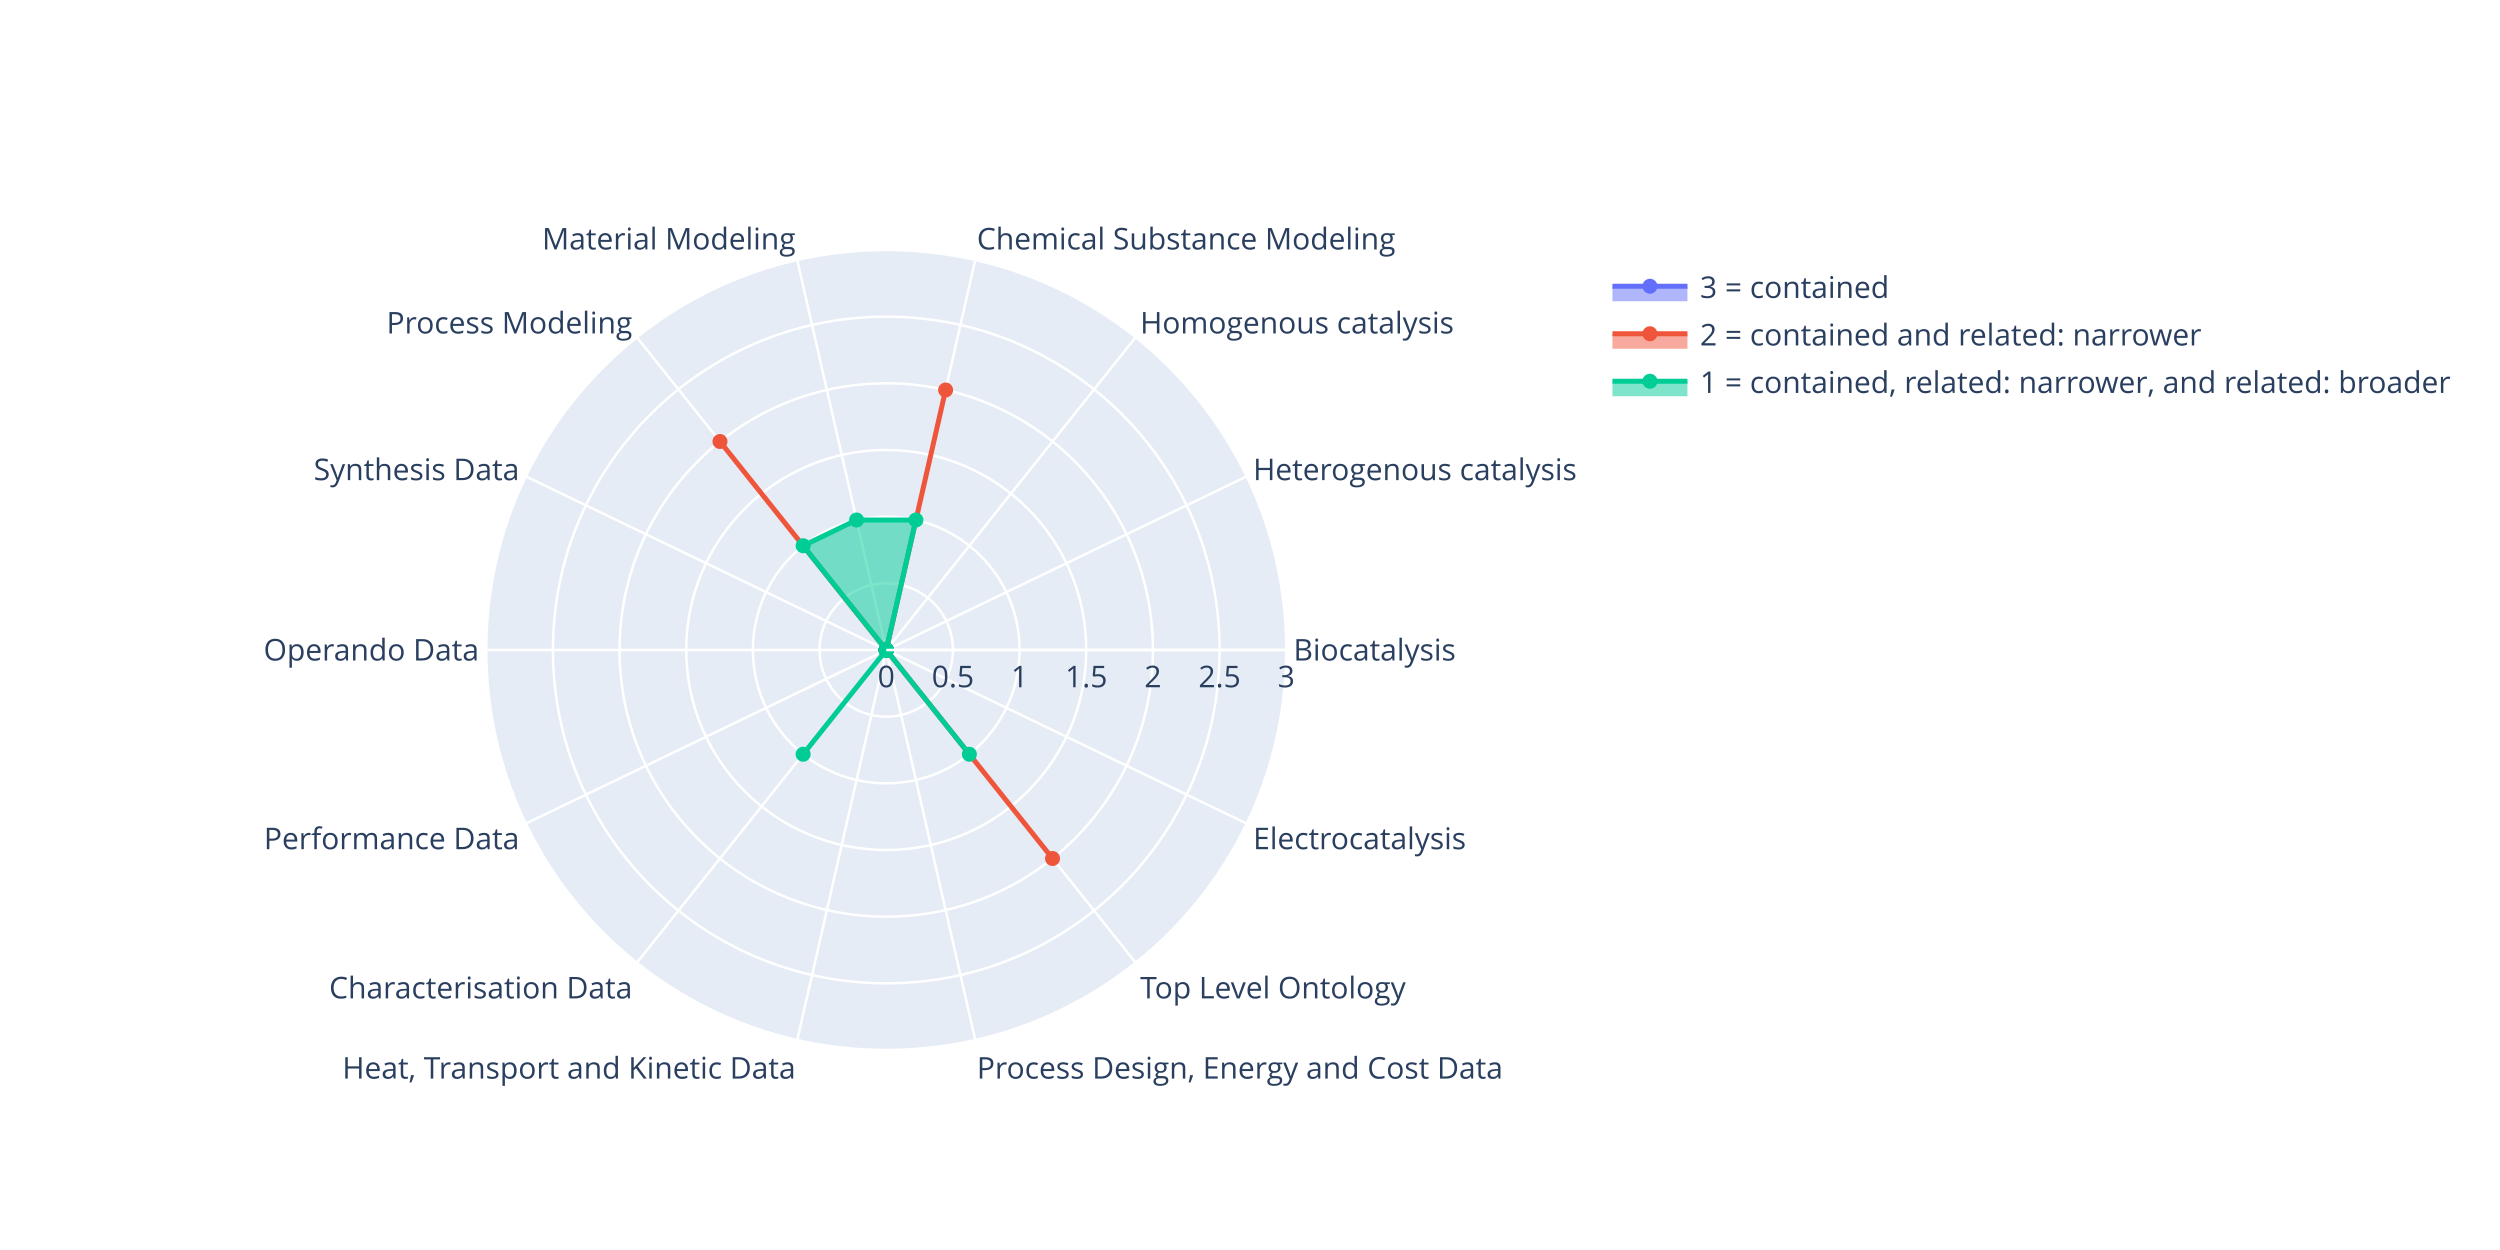
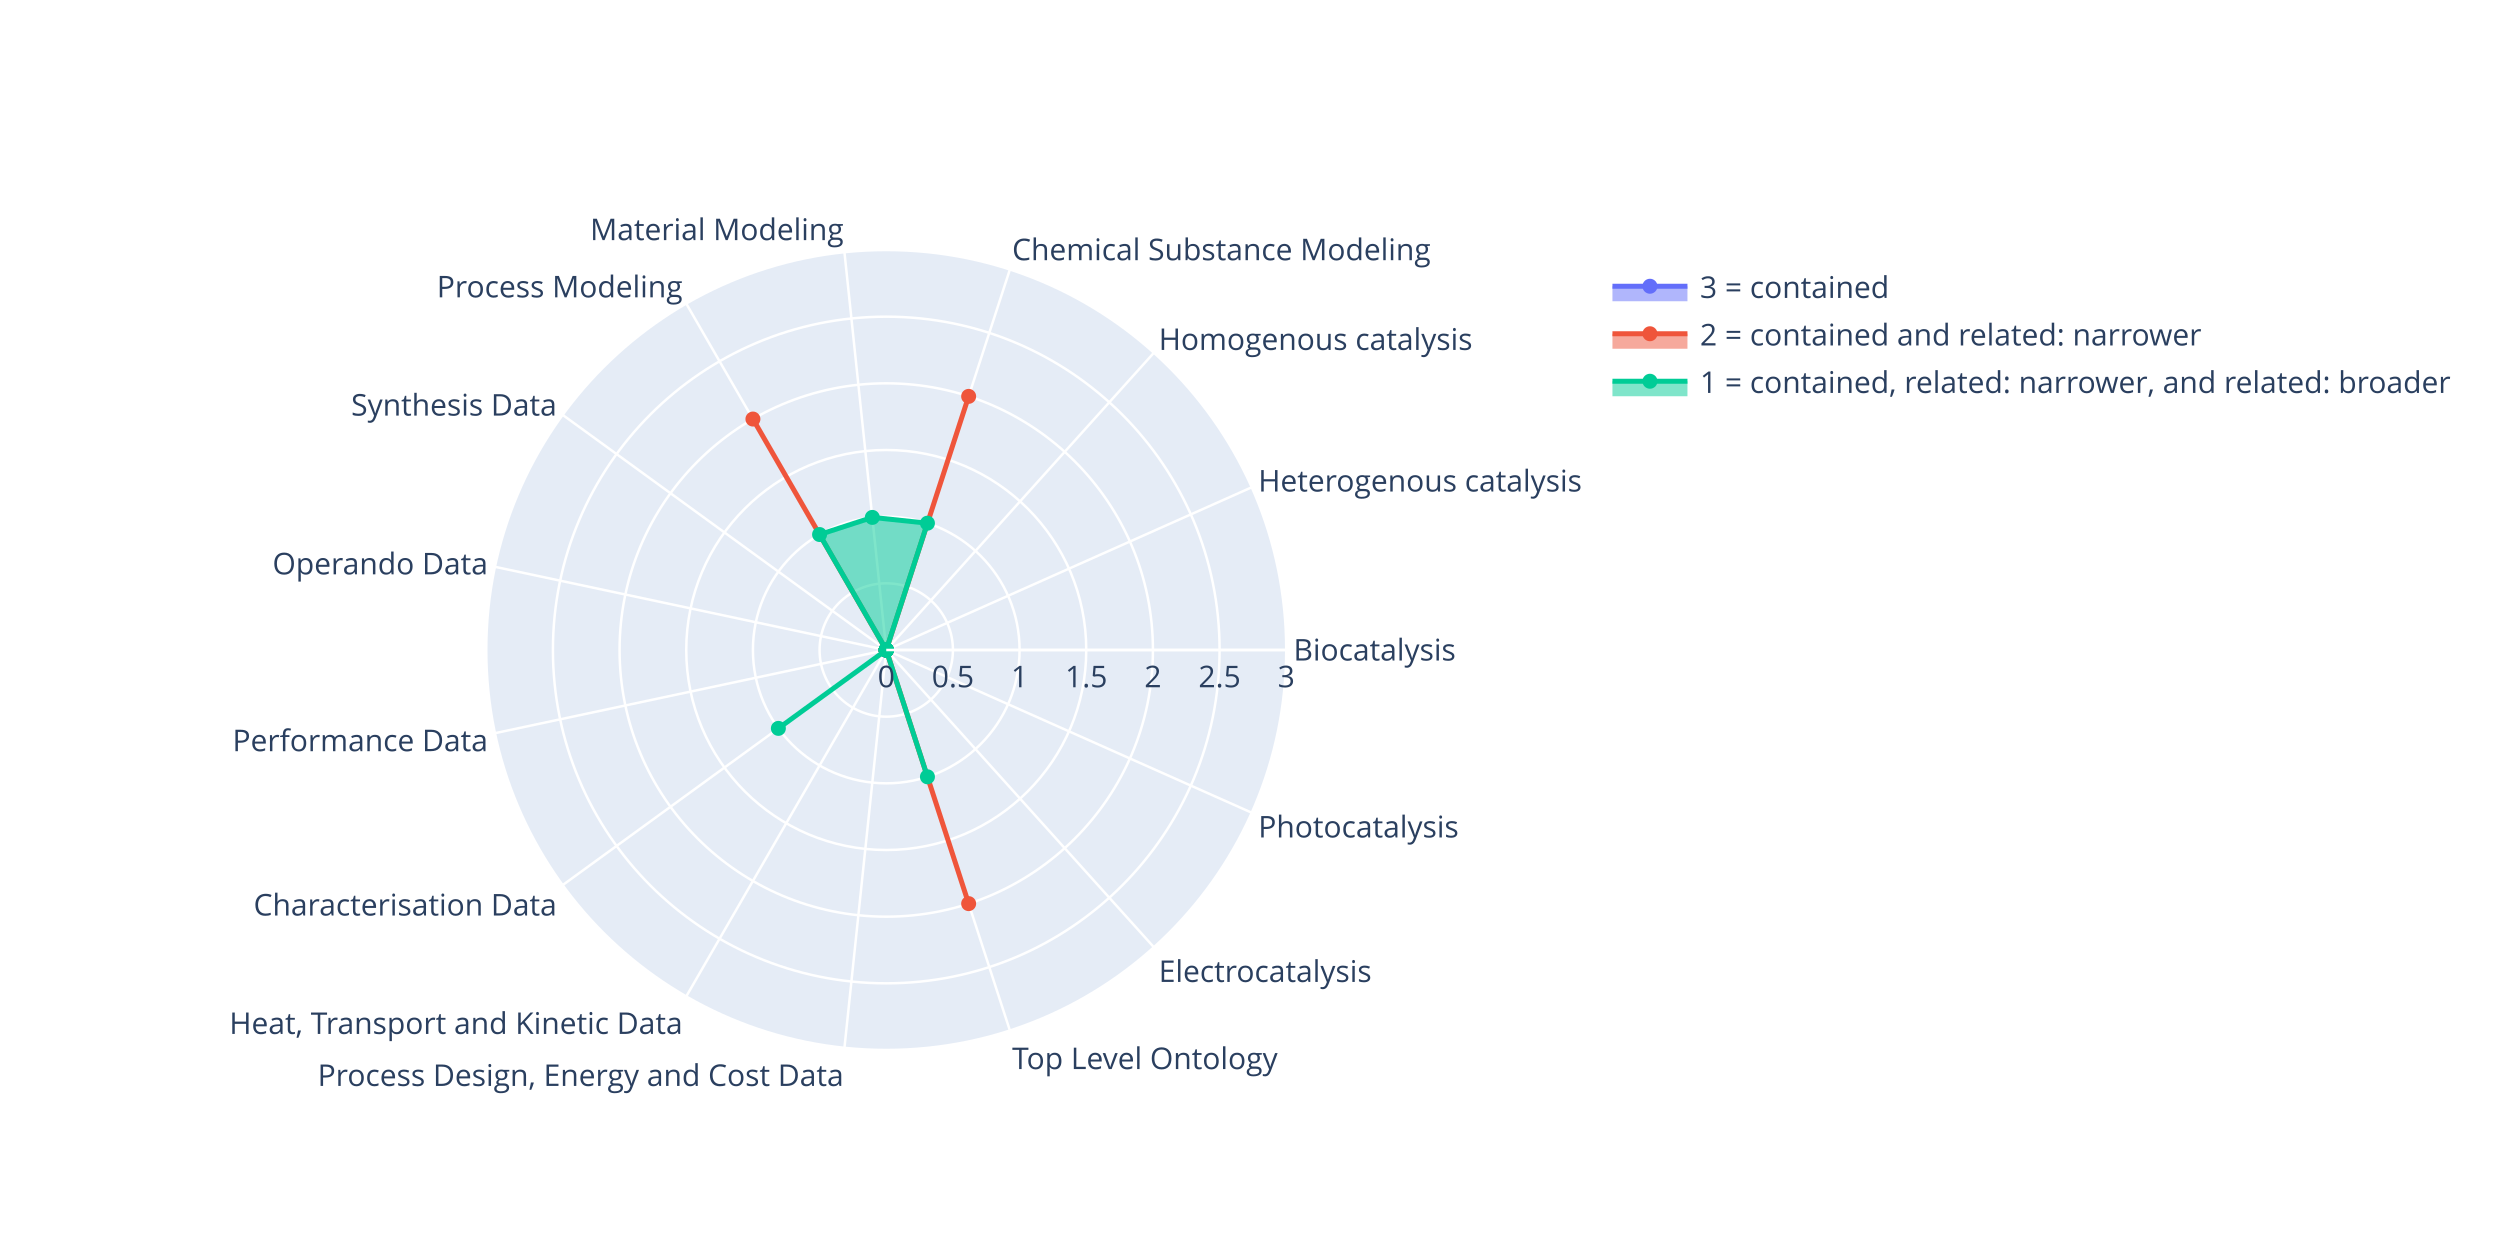
<svg xmlns="http://www.w3.org/2000/svg" class="main-svg" width="1000" height="500" style="" viewBox="0 0 1000 500">
  <rect x="0" y="0" width="1000" height="500" style="fill: rgb(255, 255, 255); fill-opacity: 1;" />
-   <defs id="defs-46e12d">
+   <defs id="defs-6c36d0">
    <g class="clips">
-       <clipPath id="clip46e12dpolar-for-traces">
+       <clipPath id="clip6c36d0polar-for-traces">
        <path d="M160,0A160,160 0,1,0 -160,-1.9594348786357652e-14A160,160 0,1,0 160,3.9188697572715304e-14Z" transform="translate(160,160)" />
      </clipPath>
    </g>
    <g class="gradients" />
    <g class="patterns" />
  </defs>
  <g class="bglayer" />
  <g class="layer-below">
    <g class="imagelayer" />
    <g class="shapelayer" />
  </g>
  <g class="cartesianlayer" />
  <g class="polarlayer">
    <g class="polar">
      <g class="polarsublayer draglayer" />
      <g class="polarsublayer plotbg">
        <path d="M160,0A160,160 0,1,0 -160,-1.9594348786357652e-14A160,160 0,1,0 160,3.9188697572715304e-14Z" transform="translate(354.5,260)" style="fill: rgb(229, 236, 246); fill-opacity: 1;" />
      </g>
      <g class="polarsublayer backplot">
        <g class="maplayer" />
      </g>
      <g class="polarsublayer angular-grid" style="fill: none;">
        <path class="angularaxisgrid" d="M354.5,260L514.5,260" style="stroke: rgb(255, 255, 255); stroke-opacity: 1; stroke-width: 1px;" />
-         <path class="angularaxisgrid" d="M354.5,260L498.655,190.579" style="stroke: rgb(255, 255, 255); stroke-opacity: 1; stroke-width: 1px;" />
-         <path class="angularaxisgrid" d="M354.5,260L454.258,134.907" style="stroke: rgb(255, 255, 255); stroke-opacity: 1; stroke-width: 1px;" />
-         <path class="angularaxisgrid" d="M354.5,260L390.103,104.012" style="stroke: rgb(255, 255, 255); stroke-opacity: 1; stroke-width: 1px;" />
-         <path class="angularaxisgrid" d="M354.5,260L318.897,104.012" style="stroke: rgb(255, 255, 255); stroke-opacity: 1; stroke-width: 1px;" />
-         <path class="angularaxisgrid" d="M354.5,260L254.742,134.907" style="stroke: rgb(255, 255, 255); stroke-opacity: 1; stroke-width: 1px;" />
-         <path class="angularaxisgrid" d="M354.5,260L210.345,190.579" style="stroke: rgb(255, 255, 255); stroke-opacity: 1; stroke-width: 1px;" />
-         <path class="angularaxisgrid" d="M354.5,260L194.5,260" style="stroke: rgb(255, 255, 255); stroke-opacity: 1; stroke-width: 1px;" />
-         <path class="angularaxisgrid" d="M354.5,260L210.345,329.421" style="stroke: rgb(255, 255, 255); stroke-opacity: 1; stroke-width: 1px;" />
-         <path class="angularaxisgrid" d="M354.5,260L254.742,385.093" style="stroke: rgb(255, 255, 255); stroke-opacity: 1; stroke-width: 1px;" />
-         <path class="angularaxisgrid" d="M354.5,260L318.897,415.988" style="stroke: rgb(255, 255, 255); stroke-opacity: 1; stroke-width: 1px;" />
-         <path class="angularaxisgrid" d="M354.5,260L390.103,415.988" style="stroke: rgb(255, 255, 255); stroke-opacity: 1; stroke-width: 1px;" />
-         <path class="angularaxisgrid" d="M354.5,260L454.258,385.093" style="stroke: rgb(255, 255, 255); stroke-opacity: 1; stroke-width: 1px;" />
-         <path class="angularaxisgrid" d="M354.5,260L498.655,329.421" style="stroke: rgb(255, 255, 255); stroke-opacity: 1; stroke-width: 1px;" />
+         <path class="angularaxisgrid" d="M354.5,260L500.667,194.922" style="stroke: rgb(255, 255, 255); stroke-opacity: 1; stroke-width: 1px;" />
+         <path class="angularaxisgrid" d="M354.5,260L461.561,141.097" style="stroke: rgb(255, 255, 255); stroke-opacity: 1; stroke-width: 1px;" />
+         <path class="angularaxisgrid" d="M354.5,260L403.943,107.831" style="stroke: rgb(255, 255, 255); stroke-opacity: 1; stroke-width: 1px;" />
+         <path class="angularaxisgrid" d="M354.5,260L337.775,100.876" style="stroke: rgb(255, 255, 255); stroke-opacity: 1; stroke-width: 1px;" />
+         <path class="angularaxisgrid" d="M354.5,260L274.5,121.436" style="stroke: rgb(255, 255, 255); stroke-opacity: 1; stroke-width: 1px;" />
+         <path class="angularaxisgrid" d="M354.5,260L225.057,165.954" style="stroke: rgb(255, 255, 255); stroke-opacity: 1; stroke-width: 1px;" />
+         <path class="angularaxisgrid" d="M354.5,260L197.996,226.734" style="stroke: rgb(255, 255, 255); stroke-opacity: 1; stroke-width: 1px;" />
+         <path class="angularaxisgrid" d="M354.5,260L197.996,293.266" style="stroke: rgb(255, 255, 255); stroke-opacity: 1; stroke-width: 1px;" />
+         <path class="angularaxisgrid" d="M354.5,260L225.057,354.046" style="stroke: rgb(255, 255, 255); stroke-opacity: 1; stroke-width: 1px;" />
+         <path class="angularaxisgrid" d="M354.5,260L274.5,398.564" style="stroke: rgb(255, 255, 255); stroke-opacity: 1; stroke-width: 1px;" />
+         <path class="angularaxisgrid" d="M354.5,260L337.775,419.124" style="stroke: rgb(255, 255, 255); stroke-opacity: 1; stroke-width: 1px;" />
+         <path class="angularaxisgrid" d="M354.5,260L403.943,412.169" style="stroke: rgb(255, 255, 255); stroke-opacity: 1; stroke-width: 1px;" />
+         <path class="angularaxisgrid" d="M354.5,260L461.561,378.903" style="stroke: rgb(255, 255, 255); stroke-opacity: 1; stroke-width: 1px;" />
+         <path class="angularaxisgrid" d="M354.5,260L500.667,325.078" style="stroke: rgb(255, 255, 255); stroke-opacity: 1; stroke-width: 1px;" />
      </g>
      <g class="polarsublayer radial-grid" transform="translate(354.5,260)" style="fill: none;">
        <path class="xgrid" d="M26.67,0A26.67,26.67 0,1,0 -26.67,-3.2661330133259913e-15A26.67,26.67 0,1,0 26.67,6.532266026651983e-15Z" style="stroke: rgb(255, 255, 255); stroke-opacity: 1; stroke-width: 1px;" />
        <path class="xgrid" d="M53.33,0A53.33,53.33 0,1,0 -53.33,-6.531041379852834e-15A53.33,53.33 0,1,0 53.33,1.3062082759705669e-14Z" style="stroke: rgb(255, 255, 255); stroke-opacity: 1; stroke-width: 1px;" />
        <path class="xgrid" d="M80,0A80,80 0,1,0 -80,-9.797174393178826e-15A80,80 0,1,0 80,1.9594348786357652e-14Z" style="stroke: rgb(255, 255, 255); stroke-opacity: 1; stroke-width: 1px;" />
        <path class="xgrid" d="M106.67,0A106.67,106.67 0,1,0 -106.67,-1.3063307406504817e-14A106.67,106.67 0,1,0 106.67,2.6126614813009634e-14Z" style="stroke: rgb(255, 255, 255); stroke-opacity: 1; stroke-width: 1px;" />
        <path class="xgrid" d="M133.33,0A133.33,133.33 0,1,0 -133.33,-1.632821577303166e-14A133.33,133.33 0,1,0 133.33,3.265643154606332e-14Z" style="stroke: rgb(255, 255, 255); stroke-opacity: 1; stroke-width: 1px;" />
      </g>
      <g class="polarsublayer frontplot" transform="translate(194.5,100)">
        <g class="barlayer" />
        <g class="scatterlayer">
-           <g class="trace scatter trace4ecc59" style="stroke-miterlimit: 2; opacity: 1;">
-             <g class="fills" clip-path="url(#clip46e12dpolar-for-traces)">
+           <g class="trace scatter traceb55112" style="stroke-miterlimit: 2; opacity: 1;">
+             <g class="fills" clip-path="url(#clip6c36d0polar-for-traces)">
              <g>
-                 <path class="js-fill" d="M160,160L160,160L160,160L160,160L160,160L160,160L160,160L160,160L160,160L160,160L160,160L160,160L160,160L160,160L160,160Z" style="fill: rgb(99, 110, 250); fill-opacity: 0.5; stroke-width: 0;" />
+                 <path class="js-fill" d="M160,160L160,160L160,160L160,160L160,160L160,160L160,160L160,160L160,160L160,160L160,160L160,160L160,160L160,160L160,160L160,160Z" style="fill: rgb(99, 110, 250); fill-opacity: 0.5; stroke-width: 0;" />
              </g>
            </g>
            <g class="errorbars" />
            <g class="lines">
-               <path class="js-line" d="M160,160L160,160L160,160L160,160L160,160L160,160L160,160L160,160L160,160L160,160L160,160L160,160L160,160L160,160L160,160" clip-path="url(#clip46e12dpolar-for-traces)" style="vector-effect: non-scaling-stroke; fill: none; stroke: rgb(99, 110, 250); stroke-opacity: 1; stroke-width: 2px; opacity: 1;" />
+               <path class="js-line" d="M160,160L160,160L160,160L160,160L160,160L160,160L160,160L160,160L160,160L160,160L160,160L160,160L160,160L160,160L160,160L160,160" clip-path="url(#clip6c36d0polar-for-traces)" style="vector-effect: non-scaling-stroke; fill: none; stroke: rgb(99, 110, 250); stroke-opacity: 1; stroke-width: 2px; opacity: 1;" />
            </g>
            <g class="points">
              <path class="point" transform="translate(160,160)" d="M3,0A3,3 0 1,1 0,-3A3,3 0 0,1 3,0Z" style="opacity: 1; stroke-width: 0px; fill: rgb(99, 110, 250); fill-opacity: 1;" />
              <path class="point" transform="translate(160,160)" d="M3,0A3,3 0 1,1 0,-3A3,3 0 0,1 3,0Z" style="opacity: 1; stroke-width: 0px; fill: rgb(99, 110, 250); fill-opacity: 1;" />
              <path class="point" transform="translate(160,160)" d="M3,0A3,3 0 1,1 0,-3A3,3 0 0,1 3,0Z" style="opacity: 1; stroke-width: 0px; fill: rgb(99, 110, 250); fill-opacity: 1;" />
              <path class="point" transform="translate(160,160)" d="M3,0A3,3 0 1,1 0,-3A3,3 0 0,1 3,0Z" style="opacity: 1; stroke-width: 0px; fill: rgb(99, 110, 250); fill-opacity: 1;" />
              <path class="point" transform="translate(160,160)" d="M3,0A3,3 0 1,1 0,-3A3,3 0 0,1 3,0Z" style="opacity: 1; stroke-width: 0px; fill: rgb(99, 110, 250); fill-opacity: 1;" />
              <path class="point" transform="translate(160,160)" d="M3,0A3,3 0 1,1 0,-3A3,3 0 0,1 3,0Z" style="opacity: 1; stroke-width: 0px; fill: rgb(99, 110, 250); fill-opacity: 1;" />
              <path class="point" transform="translate(160,160)" d="M3,0A3,3 0 1,1 0,-3A3,3 0 0,1 3,0Z" style="opacity: 1; stroke-width: 0px; fill: rgb(99, 110, 250); fill-opacity: 1;" />
              <path class="point" transform="translate(160,160)" d="M3,0A3,3 0 1,1 0,-3A3,3 0 0,1 3,0Z" style="opacity: 1; stroke-width: 0px; fill: rgb(99, 110, 250); fill-opacity: 1;" />
              <path class="point" transform="translate(160,160)" d="M3,0A3,3 0 1,1 0,-3A3,3 0 0,1 3,0Z" style="opacity: 1; stroke-width: 0px; fill: rgb(99, 110, 250); fill-opacity: 1;" />
              <path class="point" transform="translate(160,160)" d="M3,0A3,3 0 1,1 0,-3A3,3 0 0,1 3,0Z" style="opacity: 1; stroke-width: 0px; fill: rgb(99, 110, 250); fill-opacity: 1;" />
              <path class="point" transform="translate(160,160)" d="M3,0A3,3 0 1,1 0,-3A3,3 0 0,1 3,0Z" style="opacity: 1; stroke-width: 0px; fill: rgb(99, 110, 250); fill-opacity: 1;" />
              <path class="point" transform="translate(160,160)" d="M3,0A3,3 0 1,1 0,-3A3,3 0 0,1 3,0Z" style="opacity: 1; stroke-width: 0px; fill: rgb(99, 110, 250); fill-opacity: 1;" />
              <path class="point" transform="translate(160,160)" d="M3,0A3,3 0 1,1 0,-3A3,3 0 0,1 3,0Z" style="opacity: 1; stroke-width: 0px; fill: rgb(99, 110, 250); fill-opacity: 1;" />
              <path class="point" transform="translate(160,160)" d="M3,0A3,3 0 1,1 0,-3A3,3 0 0,1 3,0Z" style="opacity: 1; stroke-width: 0px; fill: rgb(99, 110, 250); fill-opacity: 1;" />
              <path class="point" transform="translate(160,160)" d="M3,0A3,3 0 1,1 0,-3A3,3 0 0,1 3,0Z" style="opacity: 1; stroke-width: 0px; fill: rgb(99, 110, 250); fill-opacity: 1;" />
+               <path class="point" transform="translate(160,160)" d="M3,0A3,3 0 1,1 0,-3A3,3 0 0,1 3,0Z" style="opacity: 1; stroke-width: 0px; fill: rgb(99, 110, 250); fill-opacity: 1;" />
            </g>
            <g class="text" />
          </g>
-           <g class="trace scatter trace475027" style="stroke-miterlimit: 2; opacity: 1;">
-             <g class="fills" clip-path="url(#clip46e12dpolar-for-traces)">
+           <g class="trace scatter trace71465b" style="stroke-miterlimit: 2; opacity: 1;">
+             <g class="fills" clip-path="url(#clip6c36d0polar-for-traces)">
              <g>
-                 <path class="js-fill" d="M160,160L160,160L160,160L183.74,56.01L160,160L93.49,76.6L160,160L160,160L160,160L160,160L160,160L160,160L226.51,243.4L160,160L160,160Z" style="fill: rgb(239, 85, 59); fill-opacity: 0.5; stroke-width: 0;" />
+                 <path class="js-fill" d="M160,160L160,160L160,160L192.96,58.55L160,160L106.67,67.62L160,160L160,160L160,160L160,160L160,160L160,160L192.96,261.45L160,160L160,160L160,160Z" style="fill: rgb(239, 85, 59); fill-opacity: 0.5; stroke-width: 0;" />
              </g>
            </g>
            <g class="errorbars" />
            <g class="lines">
-               <path class="js-line" d="M160,160L160,160L160,160L183.74,56.01L160,160L93.49,76.6L160,160L160,160L160,160L160,160L160,160L160,160L226.51,243.4L160,160L160,160" clip-path="url(#clip46e12dpolar-for-traces)" style="vector-effect: non-scaling-stroke; fill: none; stroke: rgb(239, 85, 59); stroke-opacity: 1; stroke-width: 2px; opacity: 1;" />
+               <path class="js-line" d="M160,160L160,160L160,160L192.96,58.55L160,160L106.67,67.62L160,160L160,160L160,160L160,160L160,160L160,160L192.96,261.45L160,160L160,160L160,160" clip-path="url(#clip6c36d0polar-for-traces)" style="vector-effect: non-scaling-stroke; fill: none; stroke: rgb(239, 85, 59); stroke-opacity: 1; stroke-width: 2px; opacity: 1;" />
            </g>
            <g class="points">
              <path class="point" transform="translate(160,160)" d="M3,0A3,3 0 1,1 0,-3A3,3 0 0,1 3,0Z" style="opacity: 1; stroke-width: 0px; fill: rgb(239, 85, 59); fill-opacity: 1;" />
              <path class="point" transform="translate(160,160)" d="M3,0A3,3 0 1,1 0,-3A3,3 0 0,1 3,0Z" style="opacity: 1; stroke-width: 0px; fill: rgb(239, 85, 59); fill-opacity: 1;" />
              <path class="point" transform="translate(160,160)" d="M3,0A3,3 0 1,1 0,-3A3,3 0 0,1 3,0Z" style="opacity: 1; stroke-width: 0px; fill: rgb(239, 85, 59); fill-opacity: 1;" />
-               <path class="point" transform="translate(183.74,56.01)" d="M3,0A3,3 0 1,1 0,-3A3,3 0 0,1 3,0Z" style="opacity: 1; stroke-width: 0px; fill: rgb(239, 85, 59); fill-opacity: 1;" />
-               <path class="point" transform="translate(160,160)" d="M3,0A3,3 0 1,1 0,-3A3,3 0 0,1 3,0Z" style="opacity: 1; stroke-width: 0px; fill: rgb(239, 85, 59); fill-opacity: 1;" />
-               <path class="point" transform="translate(93.49,76.6)" d="M3,0A3,3 0 1,1 0,-3A3,3 0 0,1 3,0Z" style="opacity: 1; stroke-width: 0px; fill: rgb(239, 85, 59); fill-opacity: 1;" />
-               <path class="point" transform="translate(160,160)" d="M3,0A3,3 0 1,1 0,-3A3,3 0 0,1 3,0Z" style="opacity: 1; stroke-width: 0px; fill: rgb(239, 85, 59); fill-opacity: 1;" />
-               <path class="point" transform="translate(160,160)" d="M3,0A3,3 0 1,1 0,-3A3,3 0 0,1 3,0Z" style="opacity: 1; stroke-width: 0px; fill: rgb(239, 85, 59); fill-opacity: 1;" />
-               <path class="point" transform="translate(160,160)" d="M3,0A3,3 0 1,1 0,-3A3,3 0 0,1 3,0Z" style="opacity: 1; stroke-width: 0px; fill: rgb(239, 85, 59); fill-opacity: 1;" />
-               <path class="point" transform="translate(160,160)" d="M3,0A3,3 0 1,1 0,-3A3,3 0 0,1 3,0Z" style="opacity: 1; stroke-width: 0px; fill: rgb(239, 85, 59); fill-opacity: 1;" />
-               <path class="point" transform="translate(160,160)" d="M3,0A3,3 0 1,1 0,-3A3,3 0 0,1 3,0Z" style="opacity: 1; stroke-width: 0px; fill: rgb(239, 85, 59); fill-opacity: 1;" />
-               <path class="point" transform="translate(160,160)" d="M3,0A3,3 0 1,1 0,-3A3,3 0 0,1 3,0Z" style="opacity: 1; stroke-width: 0px; fill: rgb(239, 85, 59); fill-opacity: 1;" />
-               <path class="point" transform="translate(226.51,243.4)" d="M3,0A3,3 0 1,1 0,-3A3,3 0 0,1 3,0Z" style="opacity: 1; stroke-width: 0px; fill: rgb(239, 85, 59); fill-opacity: 1;" />
+               <path class="point" transform="translate(192.96,58.55)" d="M3,0A3,3 0 1,1 0,-3A3,3 0 0,1 3,0Z" style="opacity: 1; stroke-width: 0px; fill: rgb(239, 85, 59); fill-opacity: 1;" />
+               <path class="point" transform="translate(160,160)" d="M3,0A3,3 0 1,1 0,-3A3,3 0 0,1 3,0Z" style="opacity: 1; stroke-width: 0px; fill: rgb(239, 85, 59); fill-opacity: 1;" />
+               <path class="point" transform="translate(106.67,67.62)" d="M3,0A3,3 0 1,1 0,-3A3,3 0 0,1 3,0Z" style="opacity: 1; stroke-width: 0px; fill: rgb(239, 85, 59); fill-opacity: 1;" />
+               <path class="point" transform="translate(160,160)" d="M3,0A3,3 0 1,1 0,-3A3,3 0 0,1 3,0Z" style="opacity: 1; stroke-width: 0px; fill: rgb(239, 85, 59); fill-opacity: 1;" />
+               <path class="point" transform="translate(160,160)" d="M3,0A3,3 0 1,1 0,-3A3,3 0 0,1 3,0Z" style="opacity: 1; stroke-width: 0px; fill: rgb(239, 85, 59); fill-opacity: 1;" />
+               <path class="point" transform="translate(160,160)" d="M3,0A3,3 0 1,1 0,-3A3,3 0 0,1 3,0Z" style="opacity: 1; stroke-width: 0px; fill: rgb(239, 85, 59); fill-opacity: 1;" />
+               <path class="point" transform="translate(160,160)" d="M3,0A3,3 0 1,1 0,-3A3,3 0 0,1 3,0Z" style="opacity: 1; stroke-width: 0px; fill: rgb(239, 85, 59); fill-opacity: 1;" />
+               <path class="point" transform="translate(160,160)" d="M3,0A3,3 0 1,1 0,-3A3,3 0 0,1 3,0Z" style="opacity: 1; stroke-width: 0px; fill: rgb(239, 85, 59); fill-opacity: 1;" />
+               <path class="point" transform="translate(160,160)" d="M3,0A3,3 0 1,1 0,-3A3,3 0 0,1 3,0Z" style="opacity: 1; stroke-width: 0px; fill: rgb(239, 85, 59); fill-opacity: 1;" />
+               <path class="point" transform="translate(192.96,261.45)" d="M3,0A3,3 0 1,1 0,-3A3,3 0 0,1 3,0Z" style="opacity: 1; stroke-width: 0px; fill: rgb(239, 85, 59); fill-opacity: 1;" />
+               <path class="point" transform="translate(160,160)" d="M3,0A3,3 0 1,1 0,-3A3,3 0 0,1 3,0Z" style="opacity: 1; stroke-width: 0px; fill: rgb(239, 85, 59); fill-opacity: 1;" />
              <path class="point" transform="translate(160,160)" d="M3,0A3,3 0 1,1 0,-3A3,3 0 0,1 3,0Z" style="opacity: 1; stroke-width: 0px; fill: rgb(239, 85, 59); fill-opacity: 1;" />
              <path class="point" transform="translate(160,160)" d="M3,0A3,3 0 1,1 0,-3A3,3 0 0,1 3,0Z" style="opacity: 1; stroke-width: 0px; fill: rgb(239, 85, 59); fill-opacity: 1;" />
            </g>
            <g class="text" />
          </g>
-           <g class="trace scatter tracee81dba" style="stroke-miterlimit: 2; opacity: 1;">
-             <g class="fills" clip-path="url(#clip46e12dpolar-for-traces)">
+           <g class="trace scatter traceece9a6" style="stroke-miterlimit: 2; opacity: 1;">
+             <g class="fills" clip-path="url(#clip6c36d0polar-for-traces)">
              <g>
-                 <path class="js-fill" d="M160,160L160,160L160,160L171.87,108L148.13,108L126.75,118.3L160,160L160,160L160,160L126.75,201.7L160,160L160,160L193.25,201.7L160,160L160,160Z" style="fill: rgb(0, 204, 150); fill-opacity: 0.5; stroke-width: 0;" />
+                 <path class="js-fill" d="M160,160L160,160L160,160L176.48,109.28L154.43,106.96L133.33,113.81L160,160L160,160L160,160L116.85,191.35L160,160L160,160L176.48,210.72L160,160L160,160L160,160Z" style="fill: rgb(0, 204, 150); fill-opacity: 0.5; stroke-width: 0;" />
              </g>
            </g>
            <g class="errorbars" />
            <g class="lines">
-               <path class="js-line" d="M160,160L160,160L160,160L171.87,108L148.13,108L126.75,118.3L160,160L160,160L160,160L126.75,201.7L160,160L160,160L193.25,201.7L160,160L160,160" clip-path="url(#clip46e12dpolar-for-traces)" style="vector-effect: non-scaling-stroke; fill: none; stroke: rgb(0, 204, 150); stroke-opacity: 1; stroke-width: 2px; opacity: 1;" />
+               <path class="js-line" d="M160,160L160,160L160,160L176.48,109.28L154.43,106.96L133.33,113.81L160,160L160,160L160,160L116.85,191.35L160,160L160,160L176.48,210.72L160,160L160,160L160,160" clip-path="url(#clip6c36d0polar-for-traces)" style="vector-effect: non-scaling-stroke; fill: none; stroke: rgb(0, 204, 150); stroke-opacity: 1; stroke-width: 2px; opacity: 1;" />
            </g>
            <g class="points">
              <path class="point" transform="translate(160,160)" d="M3,0A3,3 0 1,1 0,-3A3,3 0 0,1 3,0Z" style="opacity: 1; stroke-width: 0px; fill: rgb(0, 204, 150); fill-opacity: 1;" />
              <path class="point" transform="translate(160,160)" d="M3,0A3,3 0 1,1 0,-3A3,3 0 0,1 3,0Z" style="opacity: 1; stroke-width: 0px; fill: rgb(0, 204, 150); fill-opacity: 1;" />
              <path class="point" transform="translate(160,160)" d="M3,0A3,3 0 1,1 0,-3A3,3 0 0,1 3,0Z" style="opacity: 1; stroke-width: 0px; fill: rgb(0, 204, 150); fill-opacity: 1;" />
-               <path class="point" transform="translate(171.87,108)" d="M3,0A3,3 0 1,1 0,-3A3,3 0 0,1 3,0Z" style="opacity: 1; stroke-width: 0px; fill: rgb(0, 204, 150); fill-opacity: 1;" />
-               <path class="point" transform="translate(148.13,108)" d="M3,0A3,3 0 1,1 0,-3A3,3 0 0,1 3,0Z" style="opacity: 1; stroke-width: 0px; fill: rgb(0, 204, 150); fill-opacity: 1;" />
-               <path class="point" transform="translate(126.75,118.3)" d="M3,0A3,3 0 1,1 0,-3A3,3 0 0,1 3,0Z" style="opacity: 1; stroke-width: 0px; fill: rgb(0, 204, 150); fill-opacity: 1;" />
-               <path class="point" transform="translate(160,160)" d="M3,0A3,3 0 1,1 0,-3A3,3 0 0,1 3,0Z" style="opacity: 1; stroke-width: 0px; fill: rgb(0, 204, 150); fill-opacity: 1;" />
-               <path class="point" transform="translate(160,160)" d="M3,0A3,3 0 1,1 0,-3A3,3 0 0,1 3,0Z" style="opacity: 1; stroke-width: 0px; fill: rgb(0, 204, 150); fill-opacity: 1;" />
-               <path class="point" transform="translate(160,160)" d="M3,0A3,3 0 1,1 0,-3A3,3 0 0,1 3,0Z" style="opacity: 1; stroke-width: 0px; fill: rgb(0, 204, 150); fill-opacity: 1;" />
-               <path class="point" transform="translate(126.75,201.7)" d="M3,0A3,3 0 1,1 0,-3A3,3 0 0,1 3,0Z" style="opacity: 1; stroke-width: 0px; fill: rgb(0, 204, 150); fill-opacity: 1;" />
-               <path class="point" transform="translate(160,160)" d="M3,0A3,3 0 1,1 0,-3A3,3 0 0,1 3,0Z" style="opacity: 1; stroke-width: 0px; fill: rgb(0, 204, 150); fill-opacity: 1;" />
-               <path class="point" transform="translate(160,160)" d="M3,0A3,3 0 1,1 0,-3A3,3 0 0,1 3,0Z" style="opacity: 1; stroke-width: 0px; fill: rgb(0, 204, 150); fill-opacity: 1;" />
-               <path class="point" transform="translate(193.25,201.7)" d="M3,0A3,3 0 1,1 0,-3A3,3 0 0,1 3,0Z" style="opacity: 1; stroke-width: 0px; fill: rgb(0, 204, 150); fill-opacity: 1;" />
+               <path class="point" transform="translate(176.48,109.28)" d="M3,0A3,3 0 1,1 0,-3A3,3 0 0,1 3,0Z" style="opacity: 1; stroke-width: 0px; fill: rgb(0, 204, 150); fill-opacity: 1;" />
+               <path class="point" transform="translate(154.43,106.96)" d="M3,0A3,3 0 1,1 0,-3A3,3 0 0,1 3,0Z" style="opacity: 1; stroke-width: 0px; fill: rgb(0, 204, 150); fill-opacity: 1;" />
+               <path class="point" transform="translate(133.33,113.81)" d="M3,0A3,3 0 1,1 0,-3A3,3 0 0,1 3,0Z" style="opacity: 1; stroke-width: 0px; fill: rgb(0, 204, 150); fill-opacity: 1;" />
+               <path class="point" transform="translate(160,160)" d="M3,0A3,3 0 1,1 0,-3A3,3 0 0,1 3,0Z" style="opacity: 1; stroke-width: 0px; fill: rgb(0, 204, 150); fill-opacity: 1;" />
+               <path class="point" transform="translate(160,160)" d="M3,0A3,3 0 1,1 0,-3A3,3 0 0,1 3,0Z" style="opacity: 1; stroke-width: 0px; fill: rgb(0, 204, 150); fill-opacity: 1;" />
+               <path class="point" transform="translate(160,160)" d="M3,0A3,3 0 1,1 0,-3A3,3 0 0,1 3,0Z" style="opacity: 1; stroke-width: 0px; fill: rgb(0, 204, 150); fill-opacity: 1;" />
+               <path class="point" transform="translate(116.85,191.35)" d="M3,0A3,3 0 1,1 0,-3A3,3 0 0,1 3,0Z" style="opacity: 1; stroke-width: 0px; fill: rgb(0, 204, 150); fill-opacity: 1;" />
+               <path class="point" transform="translate(160,160)" d="M3,0A3,3 0 1,1 0,-3A3,3 0 0,1 3,0Z" style="opacity: 1; stroke-width: 0px; fill: rgb(0, 204, 150); fill-opacity: 1;" />
+               <path class="point" transform="translate(160,160)" d="M3,0A3,3 0 1,1 0,-3A3,3 0 0,1 3,0Z" style="opacity: 1; stroke-width: 0px; fill: rgb(0, 204, 150); fill-opacity: 1;" />
+               <path class="point" transform="translate(176.48,210.72)" d="M3,0A3,3 0 1,1 0,-3A3,3 0 0,1 3,0Z" style="opacity: 1; stroke-width: 0px; fill: rgb(0, 204, 150); fill-opacity: 1;" />
+               <path class="point" transform="translate(160,160)" d="M3,0A3,3 0 1,1 0,-3A3,3 0 0,1 3,0Z" style="opacity: 1; stroke-width: 0px; fill: rgb(0, 204, 150); fill-opacity: 1;" />
              <path class="point" transform="translate(160,160)" d="M3,0A3,3 0 1,1 0,-3A3,3 0 0,1 3,0Z" style="opacity: 1; stroke-width: 0px; fill: rgb(0, 204, 150); fill-opacity: 1;" />
              <path class="point" transform="translate(160,160)" d="M3,0A3,3 0 1,1 0,-3A3,3 0 0,1 3,0Z" style="opacity: 1; stroke-width: 0px; fill: rgb(0, 204, 150); fill-opacity: 1;" />
            </g>
            <g class="text" />
          </g>
        </g>
      </g>
      <g class="polarsublayer angular-line">
        <path d="M160,0A160,160 0,1,0 -160,-1.9594348786357652e-14A160,160 0,1,0 160,3.9188697572715304e-14Z" transform="translate(354.5,260)" stroke-width="1" style="fill: none; stroke: rgb(255, 255, 255); stroke-opacity: 1;" />
      </g>
      <g class="polarsublayer radial-line">
        <line x1="0" y1="0" x2="160" y2="0" transform="translate(354.5,260)" stroke-width="1" style="fill: none; stroke: rgb(255, 255, 255); stroke-opacity: 1;" />
      </g>
      <g class="polarsublayer angular-axis">
        <g class="angularaxistick">
          <text text-anchor="start" x="2.9" y="4.2" transform="translate(514.5,260)" style="font-family: 'Open Sans', verdana, arial, sans-serif; font-size: 12px; fill: rgb(42, 63, 95); fill-opacity: 1; white-space: pre; opacity: 1;">Biocatalysis</text>
        </g>
        <g class="angularaxistick">
-           <text text-anchor="start" x="2.613" y="1.484" transform="translate(498.655,190.5786)" style="font-family: 'Open Sans', verdana, arial, sans-serif; font-size: 12px; fill: rgb(42, 63, 95); fill-opacity: 1; white-space: pre; opacity: 1;">Heterogenous catalysis</text>
-         </g>
-         <g class="angularaxistick">
-           <text text-anchor="start" x="1.808" y="-1.525" transform="translate(454.2584,134.907)" style="font-family: 'Open Sans', verdana, arial, sans-serif; font-size: 12px; fill: rgb(42, 63, 95); fill-opacity: 1; white-space: pre; opacity: 1;">Homogenous catalysis</text>
-         </g>
-         <g class="angularaxistick">
-           <text text-anchor="start" x="0.645" y="-4.233" transform="translate(390.1033,104.0115)" style="font-family: 'Open Sans', verdana, arial, sans-serif; font-size: 12px; fill: rgb(42, 63, 95); fill-opacity: 1; white-space: pre; opacity: 1;">Chemical Substance Modeling</text>
-         </g>
-         <g class="angularaxistick">
-           <text text-anchor="end" x="-0.645" y="-4.233" transform="translate(318.8967,104.0115)" style="font-family: 'Open Sans', verdana, arial, sans-serif; font-size: 12px; fill: rgb(42, 63, 95); fill-opacity: 1; white-space: pre; opacity: 1;">Material Modeling</text>
-         </g>
-         <g class="angularaxistick">
-           <text text-anchor="end" x="-1.808" y="-1.525" transform="translate(254.7416,134.907)" style="font-family: 'Open Sans', verdana, arial, sans-serif; font-size: 12px; fill: rgb(42, 63, 95); fill-opacity: 1; white-space: pre; opacity: 1;">Process Modeling</text>
-         </g>
-         <g class="angularaxistick">
-           <text text-anchor="end" x="-2.613" y="1.484" transform="translate(210.345,190.5786)" style="font-family: 'Open Sans', verdana, arial, sans-serif; font-size: 12px; fill: rgb(42, 63, 95); fill-opacity: 1; white-space: pre; opacity: 1;">Synthesis Data</text>
-         </g>
-         <g class="angularaxistick">
-           <text text-anchor="end" x="-2.9" y="4.2" transform="translate(194.5,260)" style="font-family: 'Open Sans', verdana, arial, sans-serif; font-size: 12px; fill: rgb(42, 63, 95); fill-opacity: 1; white-space: pre; opacity: 1;">Operando Data</text>
-         </g>
-         <g class="angularaxistick">
-           <text text-anchor="end" x="-2.613" y="10.249" transform="translate(210.345,329.4214)" style="font-family: 'Open Sans', verdana, arial, sans-serif; font-size: 12px; fill: rgb(42, 63, 95); fill-opacity: 1; white-space: pre; opacity: 1;">Performance Data</text>
-         </g>
-         <g class="angularaxistick">
-           <text text-anchor="end" x="-1.808" y="14.268" transform="translate(254.7416,385.093)" style="font-family: 'Open Sans', verdana, arial, sans-serif; font-size: 12px; fill: rgb(42, 63, 95); fill-opacity: 1; white-space: pre; opacity: 1;">Characterisation Data</text>
-         </g>
-         <g class="angularaxistick">
-           <text text-anchor="end" x="-0.645" y="15.461" transform="translate(318.8967,415.9885)" style="font-family: 'Open Sans', verdana, arial, sans-serif; font-size: 12px; fill: rgb(42, 63, 95); fill-opacity: 1; white-space: pre; opacity: 1;">Heat, Transport and Kinetic Data</text>
-         </g>
-         <g class="angularaxistick">
-           <text text-anchor="start" x="0.645" y="15.461" transform="translate(390.1033,415.9885)" style="font-family: 'Open Sans', verdana, arial, sans-serif; font-size: 12px; fill: rgb(42, 63, 95); fill-opacity: 1; white-space: pre; opacity: 1;">Process Design, Energy and Cost Data</text>
-         </g>
-         <g class="angularaxistick">
-           <text text-anchor="start" x="1.808" y="14.268" transform="translate(454.2584,385.093)" style="font-family: 'Open Sans', verdana, arial, sans-serif; font-size: 12px; fill: rgb(42, 63, 95); fill-opacity: 1; white-space: pre; opacity: 1;">Top Level Ontology</text>
-         </g>
-         <g class="angularaxistick">
-           <text text-anchor="start" x="2.613" y="10.249" transform="translate(498.655,329.4214)" style="font-family: 'Open Sans', verdana, arial, sans-serif; font-size: 12px; fill: rgb(42, 63, 95); fill-opacity: 1; white-space: pre; opacity: 1;">Electrocatalysis</text>
+           <text text-anchor="start" x="2.649" y="1.681" transform="translate(500.6673,194.9221)" style="font-family: 'Open Sans', verdana, arial, sans-serif; font-size: 12px; fill: rgb(42, 63, 95); fill-opacity: 1; white-space: pre; opacity: 1;">Heterogenous catalysis</text>
+         </g>
+         <g class="angularaxistick">
+           <text text-anchor="start" x="1.94" y="-1.128" transform="translate(461.5609,141.0968)" style="font-family: 'Open Sans', verdana, arial, sans-serif; font-size: 12px; fill: rgb(42, 63, 95); fill-opacity: 1; white-space: pre; opacity: 1;">Homogenous catalysis</text>
+         </g>
+         <g class="angularaxistick">
+           <text text-anchor="start" x="0.896" y="-3.743" transform="translate(403.9427,107.831)" style="font-family: 'Open Sans', verdana, arial, sans-serif; font-size: 12px; fill: rgb(42, 63, 95); fill-opacity: 1; white-space: pre; opacity: 1;">Chemical Substance Modeling</text>
+         </g>
+         <g class="angularaxistick">
+           <text text-anchor="end" x="-0.303" y="-4.832" transform="translate(337.7754,100.8765)" style="font-family: 'Open Sans', verdana, arial, sans-serif; font-size: 12px; fill: rgb(42, 63, 95); fill-opacity: 1; white-space: pre; opacity: 1;">Material Modeling</text>
+         </g>
+         <g class="angularaxistick">
+           <text text-anchor="end" x="-1.45" y="-2.49" transform="translate(274.5,121.4359)" style="font-family: 'Open Sans', verdana, arial, sans-serif; font-size: 12px; fill: rgb(42, 63, 95); fill-opacity: 1; white-space: pre; opacity: 1;">Process Modeling</text>
+         </g>
+         <g class="angularaxistick">
+           <text text-anchor="end" x="-2.346" y="0.283" transform="translate(225.0573,165.9544)" style="font-family: 'Open Sans', verdana, arial, sans-serif; font-size: 12px; fill: rgb(42, 63, 95); fill-opacity: 1; white-space: pre; opacity: 1;">Synthesis Data</text>
+         </g>
+         <g class="angularaxistick">
+           <text text-anchor="end" x="-2.837" y="3.006" transform="translate(197.9964,226.7341)" style="font-family: 'Open Sans', verdana, arial, sans-serif; font-size: 12px; fill: rgb(42, 63, 95); fill-opacity: 1; white-space: pre; opacity: 1;">Operando Data</text>
+         </g>
+         <g class="angularaxistick">
+           <text text-anchor="end" x="-2.837" y="7.206" transform="translate(197.9964,293.2659)" style="font-family: 'Open Sans', verdana, arial, sans-serif; font-size: 12px; fill: rgb(42, 63, 95); fill-opacity: 1; white-space: pre; opacity: 1;">Performance Data</text>
+         </g>
+         <g class="angularaxistick">
+           <text text-anchor="end" x="-2.346" y="12.156" transform="translate(225.0573,354.0456)" style="font-family: 'Open Sans', verdana, arial, sans-serif; font-size: 12px; fill: rgb(42, 63, 95); fill-opacity: 1; white-space: pre; opacity: 1;">Characterisation Data</text>
+         </g>
+         <g class="angularaxistick">
+           <text text-anchor="end" x="-1.45" y="15.004" transform="translate(274.5,398.5641)" style="font-family: 'Open Sans', verdana, arial, sans-serif; font-size: 12px; fill: rgb(42, 63, 95); fill-opacity: 1; white-space: pre; opacity: 1;">Heat, Transport and Kinetic Data</text>
+         </g>
+         <g class="angularaxistick">
+           <text text-anchor="end" x="-0.303" y="15.257" transform="translate(337.7754,419.1235)" style="font-family: 'Open Sans', verdana, arial, sans-serif; font-size: 12px; fill: rgb(42, 63, 95); fill-opacity: 1; white-space: pre; opacity: 1;">Process Design, Energy and Cost Data</text>
+         </g>
+         <g class="angularaxistick">
+           <text text-anchor="start" x="0.896" y="15.469" transform="translate(403.9427,412.169)" style="font-family: 'Open Sans', verdana, arial, sans-serif; font-size: 12px; fill: rgb(42, 63, 95); fill-opacity: 1; white-space: pre; opacity: 1;">Top Level Ontology</text>
+         </g>
+         <g class="angularaxistick">
+           <text text-anchor="start" x="1.94" y="13.883" transform="translate(461.5609,378.9032)" style="font-family: 'Open Sans', verdana, arial, sans-serif; font-size: 12px; fill: rgb(42, 63, 95); fill-opacity: 1; white-space: pre; opacity: 1;">Electrocatalysis</text>
+         </g>
+         <g class="angularaxistick">
+           <text text-anchor="start" x="2.649" y="9.897" transform="translate(500.6673,325.0779)" style="font-family: 'Open Sans', verdana, arial, sans-serif; font-size: 12px; fill: rgb(42, 63, 95); fill-opacity: 1; white-space: pre; opacity: 1;">Photocatalysis</text>
        </g>
      </g>
      <g class="polarsublayer radial-axis" transform="translate(354.5,260)">
        <g class="xtick">
          <text text-anchor="middle" x="0" y="14.9" transform="" style="font-family: 'Open Sans', verdana, arial, sans-serif; font-size: 12px; fill: rgb(42, 63, 95); fill-opacity: 1; white-space: pre; opacity: 1;">0</text>
        </g>
        <g class="xtick">
          <text text-anchor="middle" x="0" y="14.9" transform="translate(26.67,0)" style="font-family: 'Open Sans', verdana, arial, sans-serif; font-size: 12px; fill: rgb(42, 63, 95); fill-opacity: 1; white-space: pre; opacity: 1;">0.5</text>
        </g>
        <g class="xtick">
          <text text-anchor="middle" x="0" y="14.9" transform="translate(53.33,0)" style="font-family: 'Open Sans', verdana, arial, sans-serif; font-size: 12px; fill: rgb(42, 63, 95); fill-opacity: 1; white-space: pre; opacity: 1;">1</text>
        </g>
        <g class="xtick">
          <text text-anchor="middle" x="0" y="14.9" transform="translate(80,0)" style="font-family: 'Open Sans', verdana, arial, sans-serif; font-size: 12px; fill: rgb(42, 63, 95); fill-opacity: 1; white-space: pre; opacity: 1;">1.5</text>
        </g>
        <g class="xtick">
          <text text-anchor="middle" x="0" y="14.9" transform="translate(106.67,0)" style="font-family: 'Open Sans', verdana, arial, sans-serif; font-size: 12px; fill: rgb(42, 63, 95); fill-opacity: 1; white-space: pre; opacity: 1;">2</text>
        </g>
        <g class="xtick">
          <text text-anchor="middle" x="0" y="14.9" transform="translate(133.33,0)" style="font-family: 'Open Sans', verdana, arial, sans-serif; font-size: 12px; fill: rgb(42, 63, 95); fill-opacity: 1; white-space: pre; opacity: 1;">2.5</text>
        </g>
        <g class="xtick">
          <text text-anchor="middle" x="0" y="14.9" transform="translate(160,0)" style="font-family: 'Open Sans', verdana, arial, sans-serif; font-size: 12px; fill: rgb(42, 63, 95); fill-opacity: 1; white-space: pre; opacity: 1;">3</text>
        </g>
      </g>
    </g>
  </g>
  <g class="smithlayer" />
  <g class="ternarylayer" />
  <g class="geolayer" />
  <g class="funnelarealayer" />
  <g class="pielayer" />
  <g class="iciclelayer" />
  <g class="treemaplayer" />
  <g class="sunburstlayer" />
  <g class="glimages" />
-   <defs id="topdefs-46e12d">
+   <defs id="topdefs-6c36d0">
    <g class="clips" />
-     <clipPath id="legend46e12d">
+     <clipPath id="legend6c36d0">
      <rect width="348" height="67" x="0" y="0" />
    </clipPath>
  </defs>
  <g class="layer-above">
    <g class="imagelayer" />
    <g class="shapelayer" />
  </g>
  <g class="infolayer">
    <g class="legend" pointer-events="all" transform="translate(639.98,100)">
      <rect class="bg" shape-rendering="crispEdges" width="348" height="67" x="0" y="0" style="stroke: rgb(68, 68, 68); stroke-opacity: 1; fill: rgb(255, 255, 255); fill-opacity: 1; stroke-width: 0px;" />
-       <g class="scrollbox" transform="" clip-path="url(#legend46e12d)">
+       <g class="scrollbox" transform="" clip-path="url(#legend6c36d0)">
        <g class="groups">
          <g class="traces" transform="translate(0,14.5)" style="opacity: 1;">
            <text class="legendtext" text-anchor="start" x="40" y="4.68" style="font-family: 'Open Sans', verdana, arial, sans-serif; font-size: 12px; fill: rgb(42, 63, 95); fill-opacity: 1; white-space: pre;">3 = contained</text>
            <g class="layers" style="opacity: 1;">
              <g class="legendfill">
                <path class="js-fill" d="M5,0h30v6h-30z" style="stroke-width: 0; fill: rgb(99, 110, 250); fill-opacity: 0.5;" />
              </g>
              <g class="legendlines">
                <path class="js-line" d="M5,0h30" style="fill: none; stroke: rgb(99, 110, 250); stroke-opacity: 1; stroke-width: 2px;" />
              </g>
              <g class="legendsymbols">
                <g class="legendpoints">
                  <path class="scatterpts" transform="translate(20,0)" d="M3,0A3,3 0 1,1 0,-3A3,3 0 0,1 3,0Z" style="opacity: 1; stroke-width: 0px; fill: rgb(99, 110, 250); fill-opacity: 1;" />
                </g>
              </g>
            </g>
            <rect class="legendtoggle" x="0" y="-9.5" width="342.562" height="19" style="fill: rgb(0, 0, 0); fill-opacity: 0;" />
          </g>
          <g class="traces" transform="translate(0,33.5)" style="opacity: 1;">
            <text class="legendtext" text-anchor="start" x="40" y="4.68" style="font-family: 'Open Sans', verdana, arial, sans-serif; font-size: 12px; fill: rgb(42, 63, 95); fill-opacity: 1; white-space: pre;">2 = contained and related: narrower</text>
            <g class="layers" style="opacity: 1;">
              <g class="legendfill">
                <path class="js-fill" d="M5,0h30v6h-30z" style="stroke-width: 0; fill: rgb(239, 85, 59); fill-opacity: 0.5;" />
              </g>
              <g class="legendlines">
                <path class="js-line" d="M5,0h30" style="fill: none; stroke: rgb(239, 85, 59); stroke-opacity: 1; stroke-width: 2px;" />
              </g>
              <g class="legendsymbols">
                <g class="legendpoints">
                  <path class="scatterpts" transform="translate(20,0)" d="M3,0A3,3 0 1,1 0,-3A3,3 0 0,1 3,0Z" style="opacity: 1; stroke-width: 0px; fill: rgb(239, 85, 59); fill-opacity: 1;" />
                </g>
              </g>
            </g>
            <rect class="legendtoggle" x="0" y="-9.5" width="342.562" height="19" style="fill: rgb(0, 0, 0); fill-opacity: 0;" />
          </g>
          <g class="traces" transform="translate(0,52.5)" style="opacity: 1;">
            <text class="legendtext" text-anchor="start" x="40" y="4.68" style="font-family: 'Open Sans', verdana, arial, sans-serif; font-size: 12px; fill: rgb(42, 63, 95); fill-opacity: 1; white-space: pre;">1 = contained, related: narrower, and related: broader</text>
            <g class="layers" style="opacity: 1;">
              <g class="legendfill">
                <path class="js-fill" d="M5,0h30v6h-30z" style="stroke-width: 0; fill: rgb(0, 204, 150); fill-opacity: 0.5;" />
              </g>
              <g class="legendlines">
                <path class="js-line" d="M5,0h30" style="fill: none; stroke: rgb(0, 204, 150); stroke-opacity: 1; stroke-width: 2px;" />
              </g>
              <g class="legendsymbols">
                <g class="legendpoints">
                  <path class="scatterpts" transform="translate(20,0)" d="M3,0A3,3 0 1,1 0,-3A3,3 0 0,1 3,0Z" style="opacity: 1; stroke-width: 0px; fill: rgb(0, 204, 150); fill-opacity: 1;" />
                </g>
              </g>
            </g>
            <rect class="legendtoggle" x="0" y="-9.5" width="342.562" height="19" style="fill: rgb(0, 0, 0); fill-opacity: 0;" />
          </g>
        </g>
      </g>
      <rect class="scrollbar" rx="20" ry="3" width="0" height="0" x="0" y="0" style="fill: rgb(128, 139, 164); fill-opacity: 1;" />
    </g>
    <g class="g-gtitle" />
    <g class="g-polartitle" />
  </g>
</svg>
